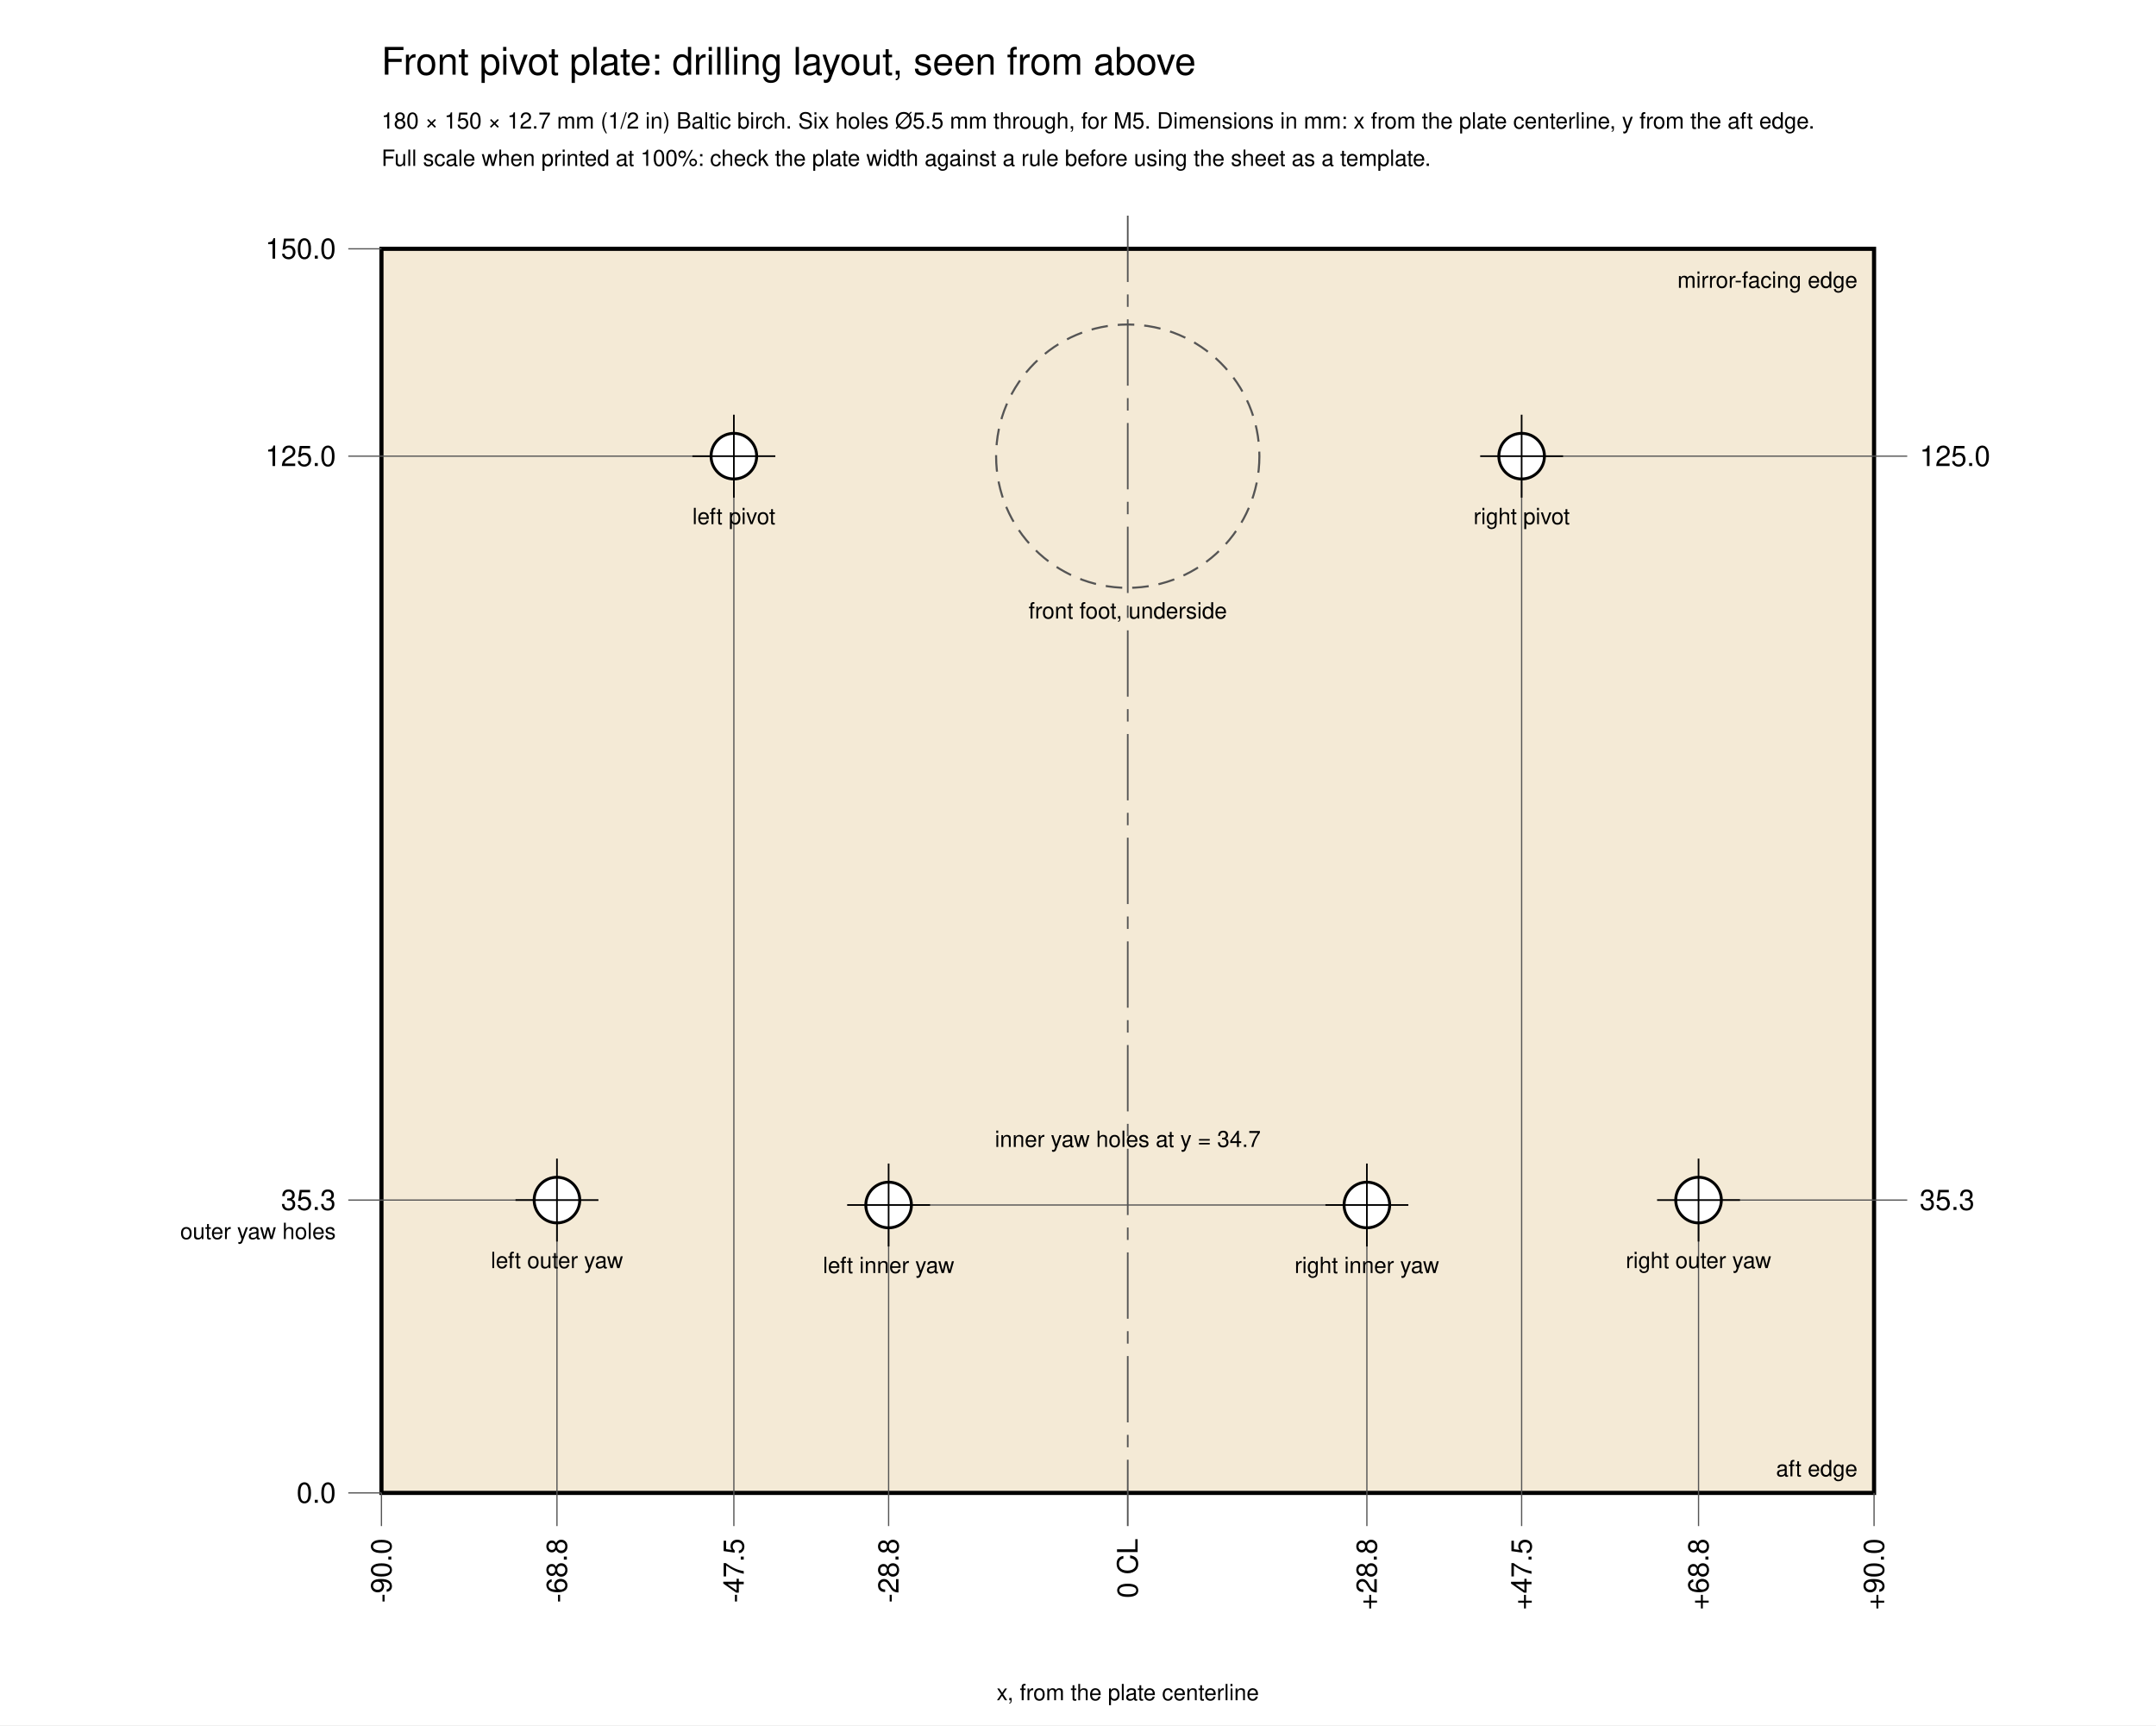
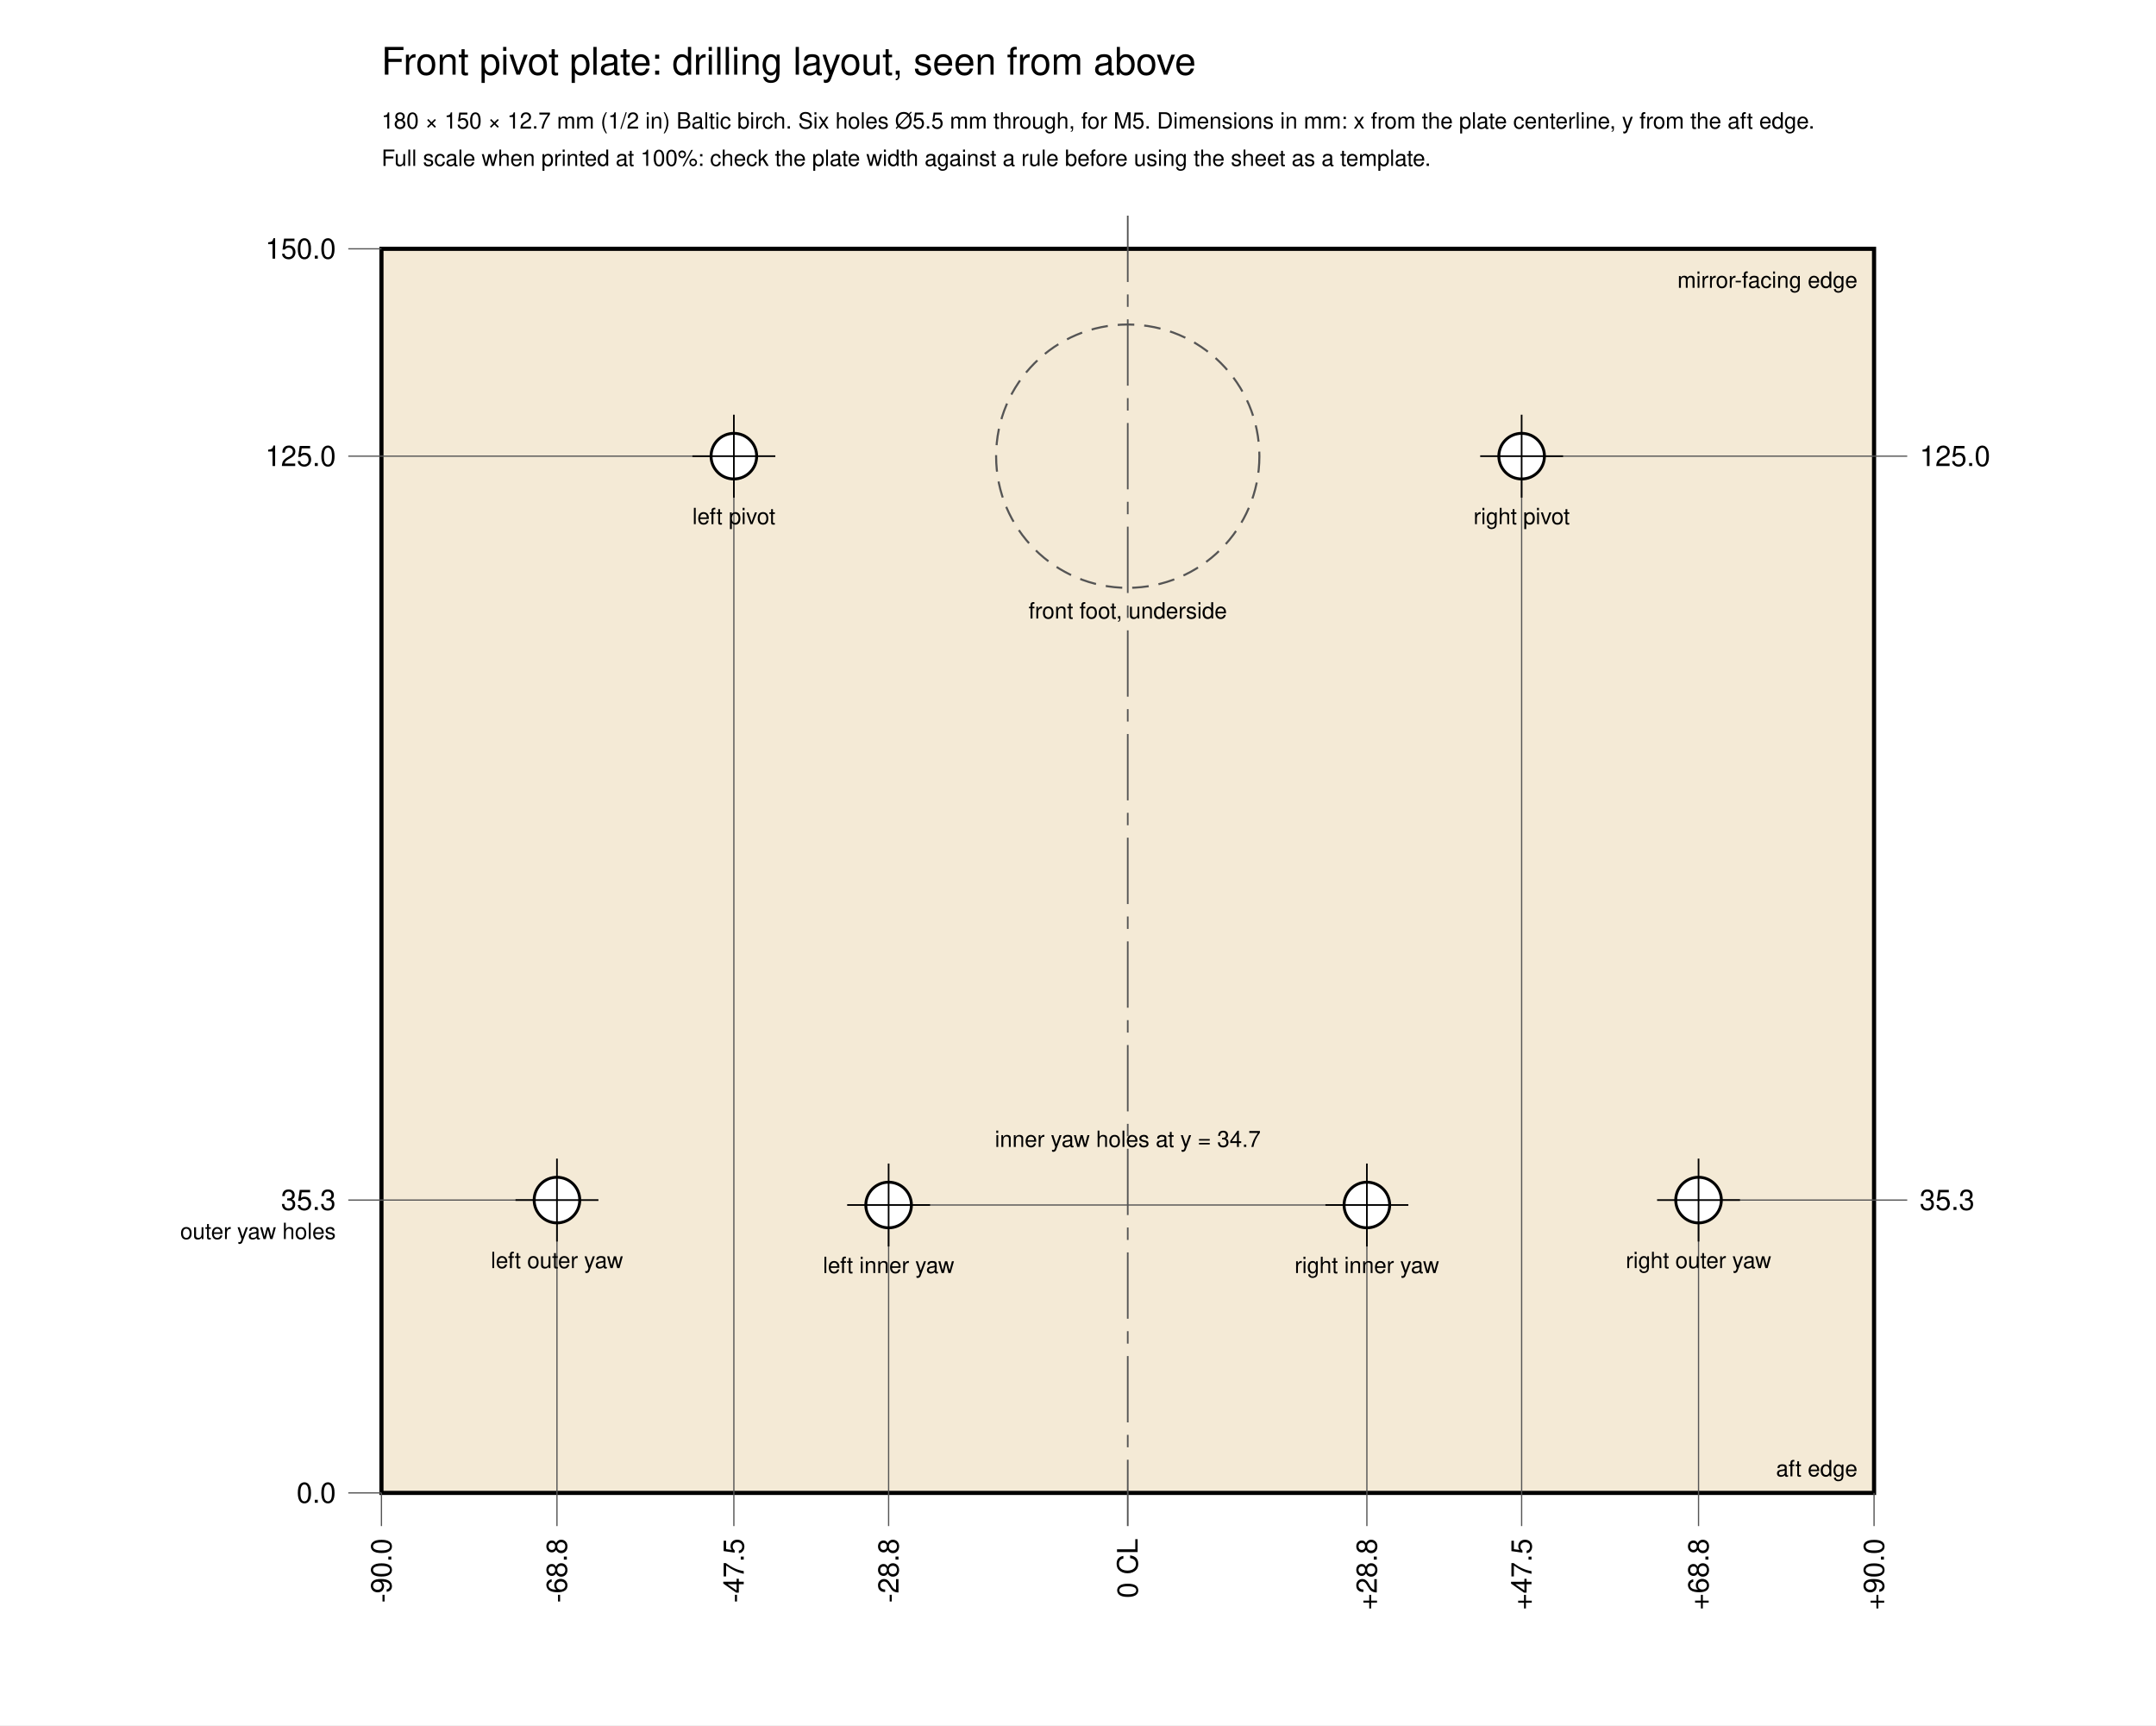
<svg xmlns="http://www.w3.org/2000/svg" width="260.0mm" height="208.0mm" viewBox="0 0 260.0 208.0">
  <style>
text { font-family: Helvetica, Arial, sans-serif; fill: #000; }
.outline { fill: #f4ead6; stroke: #000; stroke-width: 0.5; }
.hole { fill: #fff; stroke: #000; stroke-width: 0.35; }
.mark { stroke: #000; stroke-width: 0.2; }
.extension { stroke: #555; stroke-width: 0.15; }
.centerline { stroke: #555; stroke-width: 0.2; stroke-dasharray: 8 1.5 1.5 1.5; }
.hidden { fill: none; stroke: #555; stroke-width: 0.25; stroke-dasharray: 2 1.2; }
</style>
  <rect width="260.0" height="208.0" fill="#fff" />
  <text x="46.000" y="9.000" font-size="4.6" text-anchor="start">Front pivot plate: drilling layout, seen from above</text>
  <text x="46.000" y="15.500" font-size="2.7" text-anchor="start">180 × 150 × 12.7 mm (1/2 in) Baltic birch. Six holes Ø5.5 mm through, for M5. Dimensions in mm: x from the plate centerline, y from the aft edge.</text>
  <text x="46.000" y="20.000" font-size="2.7" text-anchor="start">Full scale when printed at 100%: check the plate width against a rule before using the sheet as a template.</text>
  <rect class="outline" x="46.0" y="30.0" width="180.0" height="150.0" />
  <text x="224.000" y="34.700" font-size="2.7" text-anchor="end">mirror-facing edge</text>
  <text x="224.000" y="178.000" font-size="2.7" text-anchor="end">aft edge</text>
  <line class="centerline" x1="136.000" y1="26.000" x2="136.000" y2="184.000" />
  <text x="137.190" y="185.500" font-size="3.4" text-anchor="end" transform="rotate(-90 137.190 185.500)">0 CL</text>
  <circle class="hidden" cx="136.000" cy="55.000" r="15.875" />
  <text x="136.000" y="74.575" font-size="2.7" text-anchor="middle">front foot, underside</text>
  <line class="extension" x1="46.000" y1="180.000" x2="46.000" y2="184.000" />
  <text x="47.190" y="185.500" font-size="3.4" text-anchor="end" transform="rotate(-90 47.190 185.500)">-90.0</text>
  <line class="extension" x1="226.000" y1="180.000" x2="226.000" y2="184.000" />
  <text x="227.190" y="185.500" font-size="3.4" text-anchor="end" transform="rotate(-90 227.190 185.500)">+90.0</text>
  <line class="extension" x1="46.000" y1="180.000" x2="42.000" y2="180.000" />
  <text x="40.500" y="181.190" font-size="3.4" text-anchor="end">0.0</text>
  <line class="extension" x1="46.000" y1="30.000" x2="42.000" y2="30.000" />
  <text x="40.500" y="31.190" font-size="3.4" text-anchor="end">150.0</text>
  <line class="extension" x1="88.500" y1="55.000" x2="88.500" y2="184.000" />
  <text x="89.690" y="185.500" font-size="3.4" text-anchor="end" transform="rotate(-90 89.690 185.500)">-47.5</text>
  <line class="extension" x1="88.500" y1="55.000" x2="42.000" y2="55.000" />
  <text x="40.500" y="56.190" font-size="3.4" text-anchor="end">125.0</text>
  <line class="extension" x1="67.166" y1="144.693" x2="67.166" y2="184.000" />
  <text x="68.356" y="185.500" font-size="3.4" text-anchor="end" transform="rotate(-90 68.356 185.500)">-68.8</text>
  <line class="extension" x1="67.166" y1="144.693" x2="42.000" y2="144.693" />
  <text x="40.500" y="145.883" font-size="3.4" text-anchor="end">35.3</text>
  <text x="40.500" y="149.393" font-size="2.7" text-anchor="end">outer yaw holes</text>
  <line class="extension" x1="107.162" y1="145.287" x2="107.162" y2="184.000" />
  <text x="108.352" y="185.500" font-size="3.4" text-anchor="end" transform="rotate(-90 108.352 185.500)">-28.8</text>
  <line class="extension" x1="183.500" y1="55.000" x2="183.500" y2="184.000" />
  <text x="184.690" y="185.500" font-size="3.4" text-anchor="end" transform="rotate(-90 184.690 185.500)">+47.5</text>
  <line class="extension" x1="183.500" y1="55.000" x2="230.000" y2="55.000" />
  <text x="231.500" y="56.190" font-size="3.4" text-anchor="start">125.0</text>
  <line class="extension" x1="204.834" y1="144.693" x2="204.834" y2="184.000" />
  <text x="206.024" y="185.500" font-size="3.4" text-anchor="end" transform="rotate(-90 206.024 185.500)">+68.8</text>
  <line class="extension" x1="204.834" y1="144.693" x2="230.000" y2="144.693" />
  <text x="231.500" y="145.883" font-size="3.4" text-anchor="start">35.3</text>
  <line class="extension" x1="164.838" y1="145.287" x2="164.838" y2="184.000" />
  <text x="166.028" y="185.500" font-size="3.4" text-anchor="end" transform="rotate(-90 166.028 185.500)">+28.8</text>
  <text x="136.000" y="138.287" font-size="2.7" text-anchor="middle">inner yaw holes at y = 34.7</text>
  <line class="extension" x1="107.162" y1="145.287" x2="164.838" y2="145.287" />
  <circle class="hole" data-hole="Left pivot" cx="88.500" cy="55.000" r="2.750" />
  <line class="mark" x1="83.500" y1="55.000" x2="93.500" y2="55.000" />
  <line class="mark" x1="88.500" y1="50.000" x2="88.500" y2="60.000" />
  <text x="88.500" y="63.200" font-size="2.7" text-anchor="middle">left pivot</text>
  <circle class="hole" data-hole="Left outer yaw" cx="67.166" cy="144.693" r="2.750" />
  <line class="mark" x1="62.166" y1="144.693" x2="72.166" y2="144.693" />
  <line class="mark" x1="67.166" y1="139.693" x2="67.166" y2="149.693" />
  <text x="67.166" y="152.893" font-size="2.7" text-anchor="middle">left outer yaw</text>
  <circle class="hole" data-hole="Left inner yaw" cx="107.162" cy="145.287" r="2.750" />
  <line class="mark" x1="102.162" y1="145.287" x2="112.162" y2="145.287" />
  <line class="mark" x1="107.162" y1="140.287" x2="107.162" y2="150.287" />
  <text x="107.162" y="153.487" font-size="2.7" text-anchor="middle">left inner yaw</text>
  <circle class="hole" data-hole="Right pivot" cx="183.500" cy="55.000" r="2.750" />
  <line class="mark" x1="178.500" y1="55.000" x2="188.500" y2="55.000" />
  <line class="mark" x1="183.500" y1="50.000" x2="183.500" y2="60.000" />
  <text x="183.500" y="63.200" font-size="2.7" text-anchor="middle">right pivot</text>
  <circle class="hole" data-hole="Right outer yaw" cx="204.834" cy="144.693" r="2.750" />
  <line class="mark" x1="199.834" y1="144.693" x2="209.834" y2="144.693" />
  <line class="mark" x1="204.834" y1="139.693" x2="204.834" y2="149.693" />
  <text x="204.834" y="152.893" font-size="2.7" text-anchor="middle">right outer yaw</text>
  <circle class="hole" data-hole="Right inner yaw" cx="164.838" cy="145.287" r="2.750" />
  <line class="mark" x1="159.838" y1="145.287" x2="169.838" y2="145.287" />
  <line class="mark" x1="164.838" y1="140.287" x2="164.838" y2="150.287" />
  <text x="164.838" y="153.487" font-size="2.7" text-anchor="middle">right inner yaw</text>
-   <text x="136.000" y="205.000" font-size="2.7" text-anchor="middle">x, from the plate centerline</text>
</svg>
